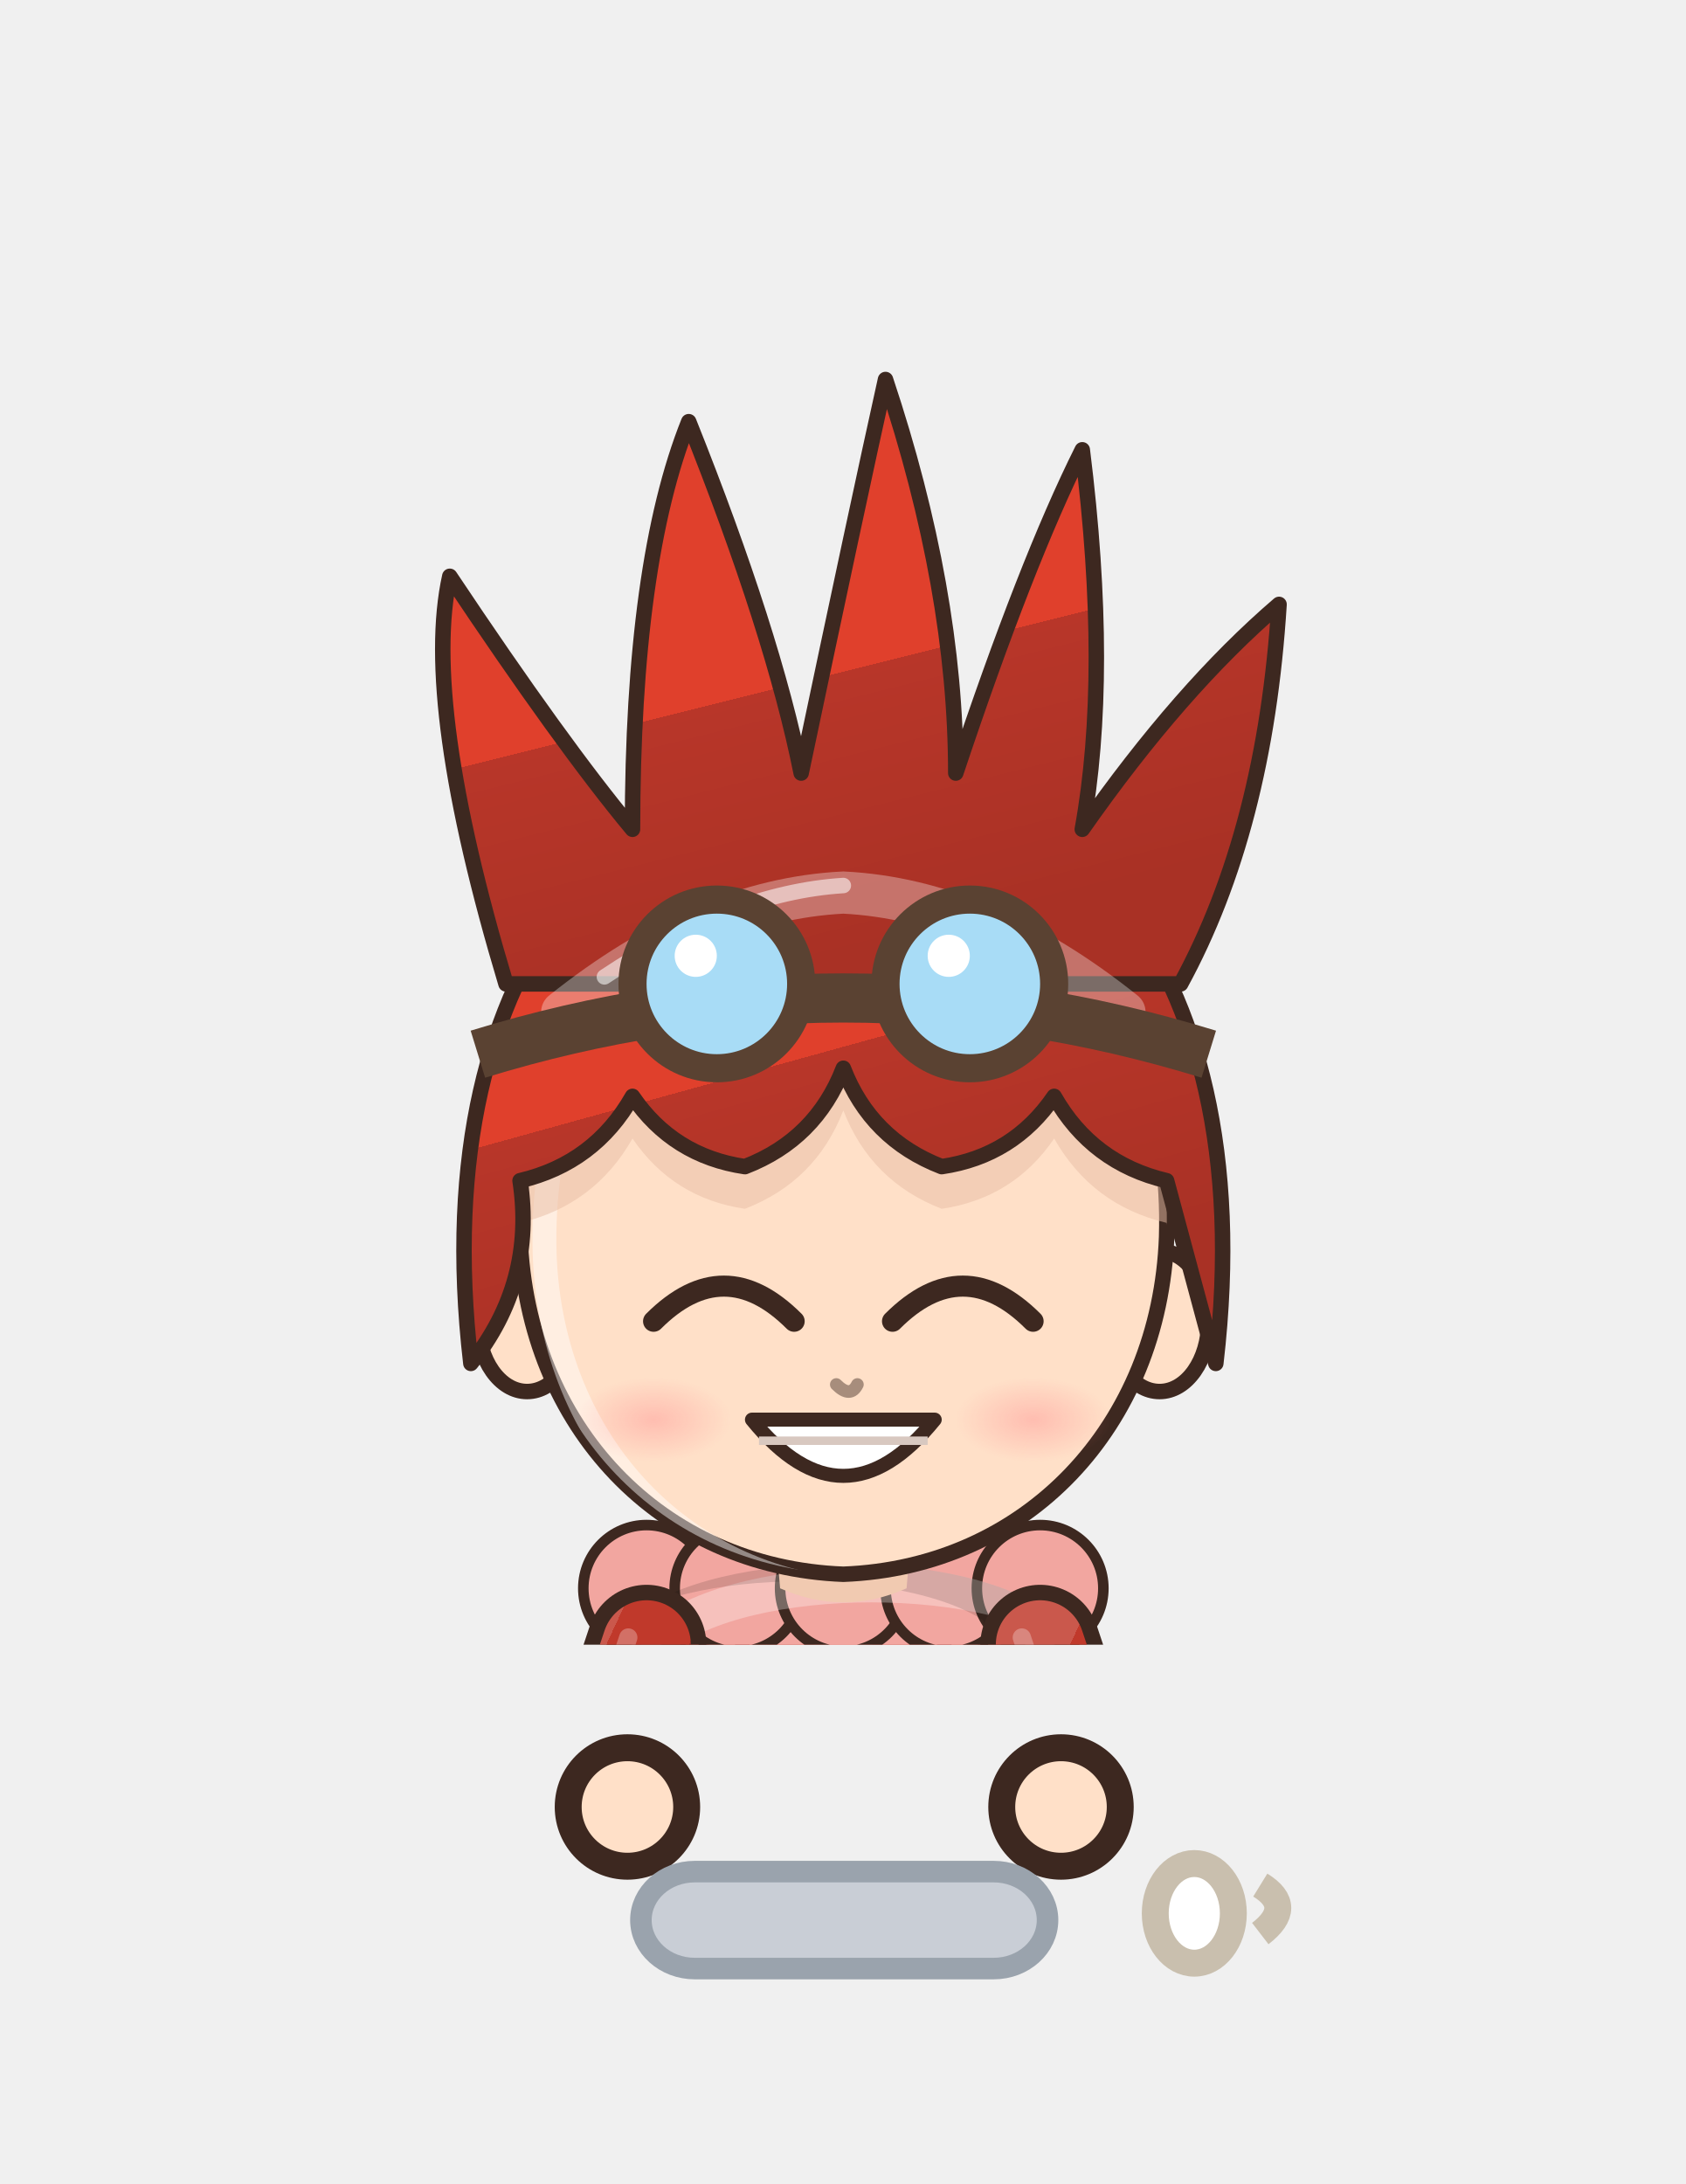
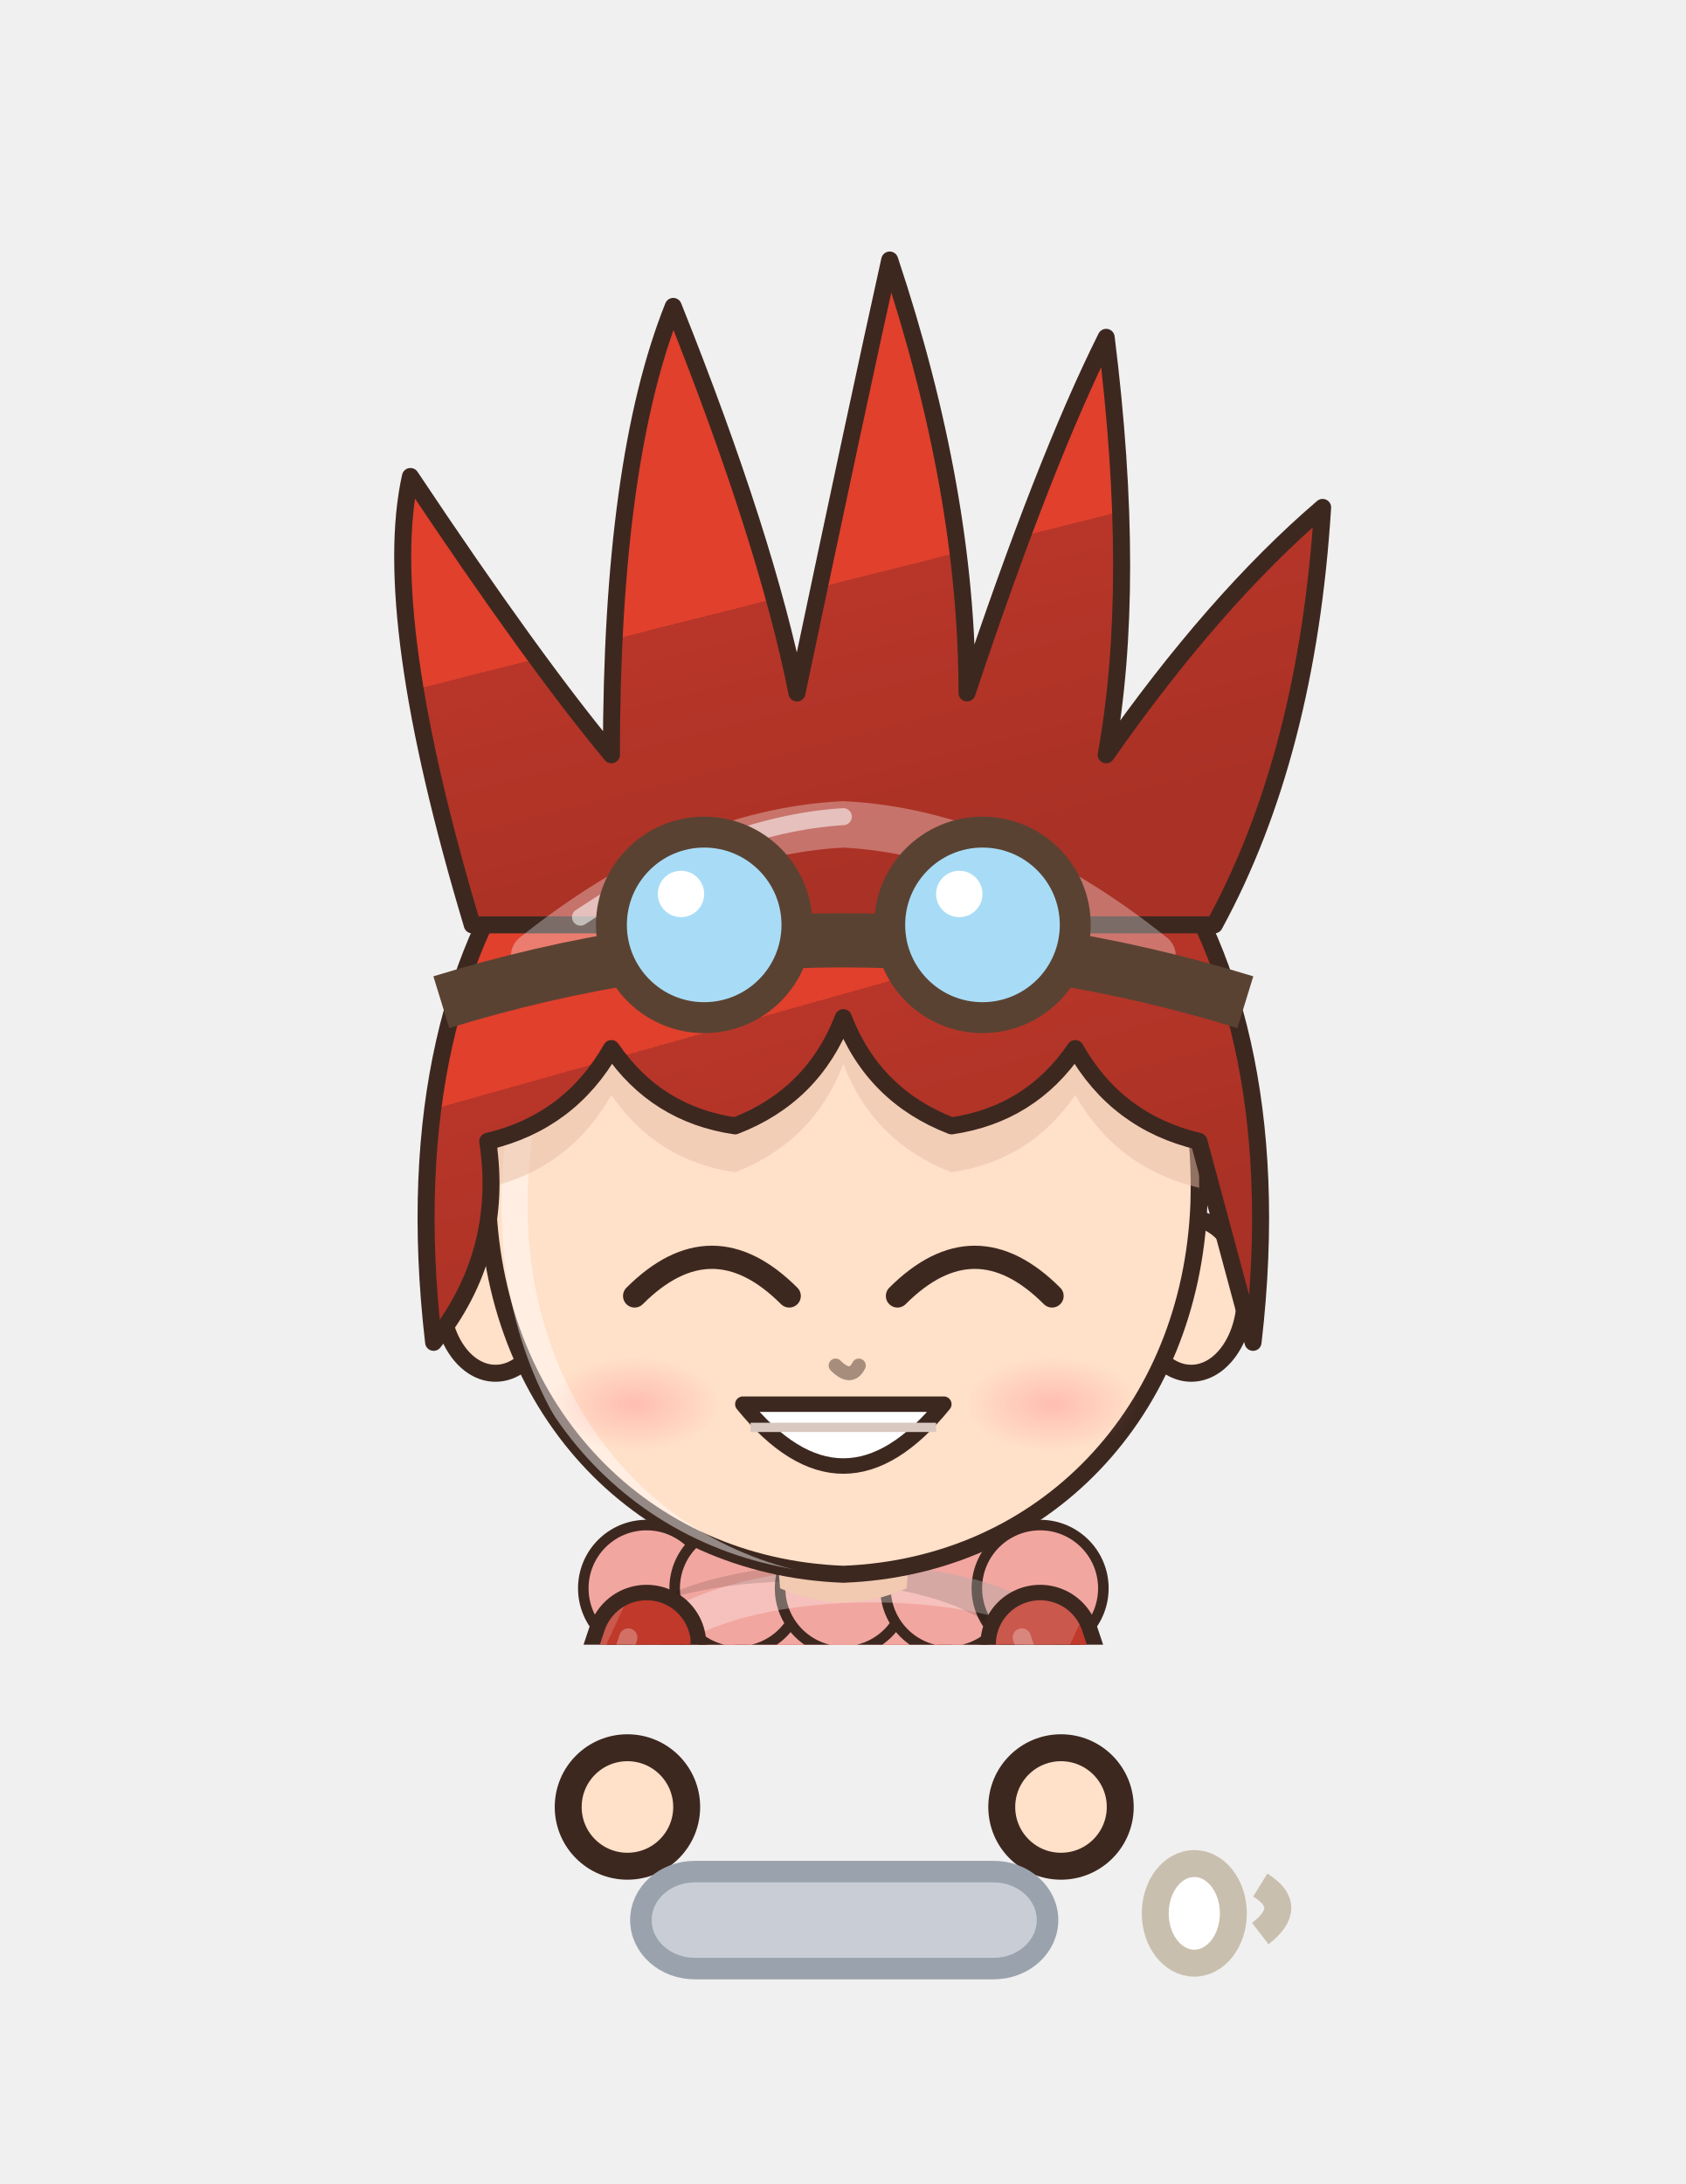
<svg xmlns="http://www.w3.org/2000/svg" viewBox="972.4 332.9 62.6 81.1" width="62.6" height="81.1">
  <svg x="972.4" y="332.9" viewBox="-120 -180 240 234.02" width="62.634" height="61.073">
    <defs>
      <linearGradient id="hair107" x1="0" y1="0" x2=".35" y2="1">
        <stop offset="0" stop-color="#e45e4d" />
        <stop offset=".16" stop-color="#e45e4d" />
        <stop offset=".16" stop-color="#e0402c" />
        <stop offset=".58" stop-color="#e0402c" />
        <stop offset=".58" stop-color="#b83629" />
        <stop offset="1" stop-color="#a93125" />
      </linearGradient>
      <radialGradient id="skin107" cx=".4" cy=".32" r=".85">
        <stop offset="0" stop-color="#ffe0c8" />
        <stop offset=".84" stop-color="#ffe0c8" />
        <stop offset=".84" stop-color="#f1cab1" />
        <stop offset="1" stop-color="#f1cab1" />
      </radialGradient>
      <linearGradient id="cloth107" x1="0" y1="0" x2=".45" y2="1">
        <stop offset="0" stop-color="#ca584c" />
        <stop offset=".16" stop-color="#ca584c" />
        <stop offset=".16" stop-color="#c0392b" />
        <stop offset=".6" stop-color="#c0392b" />
        <stop offset=".6" stop-color="#a23129" />
        <stop offset="1" stop-color="#952d25" />
      </linearGradient>
      <linearGradient id="iris107" x1="0" y1="0" x2="0" y2="1">
        <stop offset="0" stop-color="#5a481a" />
        <stop offset=".5" stop-color="#c9a23a" />
        <stop offset="1" stop-color="#e1cb92" />
      </linearGradient>
      <linearGradient id="straw107" x1="0" y1="0" x2=".3" y2="1">
        <stop offset="0" stop-color="#ffe7aa" />
        <stop offset=".16" stop-color="#ffe7aa" />
        <stop offset=".16" stop-color="#ffe39a" />
        <stop offset=".58" stop-color="#ffe39a" />
        <stop offset=".58" stop-color="#e9b456" />
        <stop offset="1" stop-color="#d6a54f" />
      </linearGradient>
      <radialGradient id="blush107">
        <stop offset="0" stop-color="#ff7f86" stop-opacity=".9" />
        <stop offset="1" stop-color="#ff7f86" stop-opacity="0" />
      </radialGradient>
      <clipPath id="face107">
        <path d="M -46,-4 C -47,-38 -25,-55 0,-55 C 25,-55 47,-38 46,-4 C 45,23 26,43 0,44 C -26,43 -45,23 -46,-4 Z" />
      </clipPath>
      <clipPath id="torso107">
        <path d="M -30,50 C -34,68 -28,94 -26,124 L 26,124 C 28,94 34,68 30,50 C 18,40 -18,40 -30,50 Z" />
      </clipPath>
    </defs>
    <ellipse cx="0" cy="208" rx="42" ry="7" fill="#000000" opacity=".16" />
+     <g transform="translate(0,44) scale(1.1) translate(0,-44)" />
    <path d="M -23.5,118 Q -24.5,160.0 -20.5,202 L -5.5,202 Q -1.5,160.0 -2.5,118 Z" fill="#2b2a38" stroke="#3d2820" stroke-width="2.2" stroke-linejoin="round" />
    <path d="M -9,124 Q -8,160 -10,196" stroke="#000000" stroke-width="4.5" fill="none" opacity=".14" stroke-linecap="round" />
    <path d="M -18,126 Q -19,150 -18,170" stroke="#ffffff" stroke-width="2" fill="none" opacity=".22" stroke-linecap="round" />
    <ellipse cx="-13" cy="205" rx="14" ry="7" fill="#3a2a24" stroke="#3d2820" stroke-width="2.2" stroke-linejoin="round" />
    <ellipse cx="-17" cy="202.5" rx="5" ry="2" fill="#ffffff" opacity=".35" />
    <path d="M 2.5,118 Q 1.5,160.0 5.5,202 L 20.5,202 Q 24.5,160.0 23.5,118 Z" fill="#2b2a38" stroke="#3d2820" stroke-width="2.2" stroke-linejoin="round" />
    <path d="M 17,124 Q 18,160 16,196" stroke="#000000" stroke-width="4.5" fill="none" opacity=".14" stroke-linecap="round" />
    <path d="M 8,126 Q 7,150 8,170" stroke="#ffffff" stroke-width="2" fill="none" opacity=".22" stroke-linecap="round" />
    <ellipse cx="13" cy="205" rx="14" ry="7" fill="#3a2a24" stroke="#3d2820" stroke-width="2.2" stroke-linejoin="round" />
    <ellipse cx="9" cy="202.5" rx="5" ry="2" fill="#ffffff" opacity=".35" />
    <path d="M -30,50 C -34,68 -28,94 -26,124 L 26,124 C 28,94 34,68 30,50 C 18,40 -18,40 -30,50 Z" fill="url(#cloth107)" stroke="#3d2820" stroke-width="2.2" stroke-linejoin="round" />
    <path d="M -11,42 L 11,42 L 11,124 L -11,124 Z" fill="#f2a6a0" />
    <path d="M -11,42 L -20,74 L -11,124 M 11,42 L 20,74 L 11,124" stroke="#852a27" stroke-width="2" fill="none" />
    <circle cx="-28" cy="46" r="9" fill="#f2a6a0" stroke="#3d2820" stroke-width="1.5" />
    <circle cx="-15" cy="46" r="9" fill="#f2a6a0" stroke="#3d2820" stroke-width="1.5" />
    <circle cx="0" cy="46" r="9" fill="#f2a6a0" stroke="#3d2820" stroke-width="1.5" />
    <circle cx="15" cy="46" r="9" fill="#f2a6a0" stroke="#3d2820" stroke-width="1.5" />
    <circle cx="28" cy="46" r="9" fill="#f2a6a0" stroke="#3d2820" stroke-width="1.5" />
    <g clip-path="url(#torso107)">
      <path d="M -30,50 C -34,68 -28,94 -26,124 L 26,124 C 28,94 34,68 30,50 C 18,40 -18,40 -30,50 Z" transform="translate(4,3)" fill="none" stroke="#ffffff" stroke-width="5" opacity=".3" />
      <path d="M -30,50 C -34,68 -28,94 -26,124 L 26,124 C 28,94 34,68 30,50 C 18,40 -18,40 -30,50 Z" transform="translate(-6,-2)" fill="none" stroke="#000000" stroke-width="9" opacity=".13" />
    </g>
    <path d="M -27,112 L -36,176 L -10,176 L -9,118 Z M 27,112 L 36,176 L 10,176 L 9,118 Z" fill="url(#cloth107)" stroke="#3d2820" stroke-width="2.2" stroke-linejoin="round" />
    <path d="M -28,54 L -38,84 L -31,102" stroke="#3d2820" stroke-width="17" fill="none" stroke-linecap="round" stroke-linejoin="round" />
    <path d="M -28,54 L -38,84 L -31,102" stroke="url(#cloth107)" stroke-width="12.6" fill="none" stroke-linecap="round" stroke-linejoin="round" />
    <path d="M -28,54 L -38,84 L -31,102" transform="translate(-2.6,-1)" stroke="#ffffff" stroke-width="2.6" fill="none" stroke-linecap="round" stroke-linejoin="round" opacity=".28" />
    <path d="M 28,54 L 38,84 L 31,102" stroke="#3d2820" stroke-width="17" fill="none" stroke-linecap="round" stroke-linejoin="round" />
    <path d="M 28,54 L 38,84 L 31,102" stroke="url(#cloth107)" stroke-width="12.6" fill="none" stroke-linecap="round" stroke-linejoin="round" />
    <path d="M 28,54 L 38,84 L 31,102" transform="translate(-2.6,-1)" stroke="#ffffff" stroke-width="2.6" fill="none" stroke-linecap="round" stroke-linejoin="round" opacity=".28" />
    <circle cx="-31" cy="102" r="8.5" fill="url(#skin107)" stroke="#3d2820" stroke-width="2.2" />
    <circle cx="31" cy="102" r="8.5" fill="url(#skin107)" stroke="#3d2820" stroke-width="2.2" />
    <path d="M -44,64 L -32,62 L -31,72 L -43,74 Z" fill="#5cb87a" stroke="#3d2820" stroke-width="1.4" />
    <path d="M -10,34 L 10,34 L 9,46 Q 0,50 -9,46 Z" fill="#f1cab1" />
-     <ellipse cx="-45" cy="8" rx="7" ry="10" fill="url(#skin107)" stroke="#3d2820" stroke-width="2.2" stroke-linejoin="round" />
-     <ellipse cx="45" cy="8" rx="7" ry="10" fill="url(#skin107)" stroke="#3d2820" stroke-width="2.2" stroke-linejoin="round" />
-     <path d="M -46,-4 C -47,-38 -25,-55 0,-55 C 25,-55 47,-38 46,-4 C 45,23 26,43 0,44 C -26,43 -45,23 -46,-4 Z" fill="url(#skin107)" stroke="#3d2820" stroke-width="2.2" stroke-linejoin="round" />
-     <g clip-path="url(#face107)">
-       <path d="M -46,-4 C -47,-38 -25,-55 0,-55 C 25,-55 47,-38 46,-4 C 45,23 26,43 0,44 C -26,43 -45,23 -46,-4 Z" transform="translate(3.5,2.5)" fill="none" stroke="#ffffff" stroke-width="3.4" opacity=".45" />
+     <g transform="translate(0,44) scale(1.1) translate(0,-44)">
+       <ellipse cx="-45" cy="8" rx="7" ry="10" fill="url(#skin107)" stroke="#3d2820" stroke-width="2.2" stroke-linejoin="round" />
+       <ellipse cx="45" cy="8" rx="7" ry="10" fill="url(#skin107)" stroke="#3d2820" stroke-width="2.2" stroke-linejoin="round" />
+       <path d="M -46,-4 C -47,-38 -25,-55 0,-55 C 25,-55 47,-38 46,-4 C 45,23 26,43 0,44 C -26,43 -45,23 -46,-4 Z" fill="url(#skin107)" stroke="#3d2820" stroke-width="2.2" stroke-linejoin="round" />
+       <g clip-path="url(#face107)">
+         <path d="M -46,-4 C -47,-38 -25,-55 0,-55 C 25,-55 47,-38 46,-4 C 45,23 26,43 0,44 C -26,43 -45,23 -46,-4 Z" transform="translate(3.5,2.5)" fill="none" stroke="#ffffff" stroke-width="3.4" opacity=".45" />
+       </g>
+       <g clip-path="url(#face107)">
+         <path d="M -53,14 C -60,-46 -28,-72 0,-72 C 28,-72 60,-46 53,14 L 46,-12 Q 35.4,-14.5 30,-24 Q 24.2,-15.5 14,-14 Q 3.9,-17.9 0,-28 Q -3.9,-17.9 -14,-14 Q -24.2,-15.5 -30,-24 Q -35.4,-14.5 -46,-12 Q -43.8,2.5 -53,14 Z" transform="translate(0,6)" fill="#e7bca4" opacity=".5" />
+       </g>
+       <path d="M -27,8 Q -17,-2 -7,8" stroke="#3d2820" stroke-width="3" fill="none" stroke-linecap="round" />
+       <path d="M 7,8 Q 17,-2 27,8" stroke="#3d2820" stroke-width="3" fill="none" stroke-linecap="round" />
+       <path d="M -13,22 Q 0,38 13,22 Z" fill="#ffffff" stroke="#3d2820" stroke-width="2" stroke-linejoin="round" />
+       <path d="M -12,25 L 12,25" stroke="#d8c8c0" stroke-width="1.2" />
+       <ellipse cx="-27" cy="22" rx="11" ry="6" fill="url(#blush107)" opacity="0.40" />
+       <ellipse cx="27" cy="22" rx="11" ry="6" fill="url(#blush107)" opacity="0.40" />
+       <path d="M -1,17 Q 1,19 2,17" stroke="#a78d7c" stroke-width="1.8" fill="none" stroke-linecap="round" />
+       <path d="M -53,14 C -60,-46 -28,-72 0,-72 C 28,-72 60,-46 53,14 L 46,-12 Q 35.4,-14.5 30,-24 Q 24.2,-15.5 14,-14 Q 3.9,-17.9 0,-28 Q -3.9,-17.9 -14,-14 Q -24.2,-15.5 -30,-24 Q -35.4,-14.5 -46,-12 Q -43.8,2.5 -53,14 Z" fill="url(#hair107)" stroke="#3d2820" stroke-width="2.2" stroke-linejoin="round" />
+       <path d="M -48,-40 Q -60,-80 -56,-98 Q -40,-74 -30,-62 Q -30,-100 -22,-120 Q -10,-90 -6,-70 Q 2,-108 6,-126 Q 16,-96 16,-70 Q 26,-100 34,-116 Q 38,-84 34,-62 Q 48,-82 62,-94 Q 60,-62 48,-40 Z" fill="url(#hair107)" stroke="#3d2820" stroke-width="2.2" stroke-linejoin="round" />
+       <defs>
+         <clipPath id="hf107">
+           <path d="M -53,14 C -60,-46 -28,-72 0,-72 C 28,-72 60,-46 53,14 L 46,-12 Q 35.4,-14.5 30,-24 Q 24.2,-15.5 14,-14 Q 3.9,-17.9 0,-28 Q -3.9,-17.9 -14,-14 Q -24.2,-15.5 -30,-24 Q -35.4,-14.5 -46,-12 Q -43.8,2.5 -53,14 Z" />
+         </clipPath>
+       </defs>
+       <g clip-path="url(#hf107)">
+         <path d="M -40,-36 Q -20,-52 0,-53 Q 20,-52 40,-36" stroke="#ffffff" stroke-width="6" fill="none" stroke-linecap="round" opacity=".32" />
+         <path d="M -34,-41 Q -16,-53 0,-54" stroke="#ffffff" stroke-width="2.2" fill="none" stroke-linecap="round" opacity=".55" />
+       </g>
+       <path d="M -52,-30 Q 0,-46 52,-30" stroke="#5a4232" stroke-width="7" fill="none" />
+       <circle cx="-18" cy="-40" r="12" fill="#a8dcf6" stroke="#5a4232" stroke-width="4" />
+       <circle cx="-21" cy="-44" r="3" fill="#ffffff" />
+       <circle cx="18" cy="-40" r="12" fill="#a8dcf6" stroke="#5a4232" stroke-width="4" />
+       <circle cx="15" cy="-44" r="3" fill="#ffffff" />
    </g>
-     <g clip-path="url(#face107)">
-       <path d="M -53,14 C -60,-46 -28,-72 0,-72 C 28,-72 60,-46 53,14 L 46,-12 Q 35.4,-14.5 30,-24 Q 24.2,-15.5 14,-14 Q 3.9,-17.9 0,-28 Q -3.9,-17.9 -14,-14 Q -24.2,-15.5 -30,-24 Q -35.4,-14.5 -46,-12 Q -43.8,2.5 -53,14 Z" transform="translate(0,6)" fill="#e7bca4" opacity=".5" />
-     </g>
-     <path d="M -27,8 Q -17,-2 -7,8" stroke="#3d2820" stroke-width="3" fill="none" stroke-linecap="round" />
-     <path d="M 7,8 Q 17,-2 27,8" stroke="#3d2820" stroke-width="3" fill="none" stroke-linecap="round" />
-     <path d="M -13,22 Q 0,38 13,22 Z" fill="#ffffff" stroke="#3d2820" stroke-width="2" stroke-linejoin="round" />
-     <path d="M -12,25 L 12,25" stroke="#d8c8c0" stroke-width="1.2" />
-     <ellipse cx="-27" cy="22" rx="11" ry="6" fill="url(#blush107)" opacity="0.40" />
-     <ellipse cx="27" cy="22" rx="11" ry="6" fill="url(#blush107)" opacity="0.40" />
-     <path d="M -1,17 Q 1,19 2,17" stroke="#a78d7c" stroke-width="1.8" fill="none" stroke-linecap="round" />
-     <path d="M -53,14 C -60,-46 -28,-72 0,-72 C 28,-72 60,-46 53,14 L 46,-12 Q 35.4,-14.5 30,-24 Q 24.2,-15.5 14,-14 Q 3.9,-17.9 0,-28 Q -3.9,-17.9 -14,-14 Q -24.2,-15.5 -30,-24 Q -35.4,-14.5 -46,-12 Q -43.8,2.5 -53,14 Z" fill="url(#hair107)" stroke="#3d2820" stroke-width="2.2" stroke-linejoin="round" />
-     <path d="M -48,-40 Q -60,-80 -56,-98 Q -40,-74 -30,-62 Q -30,-100 -22,-120 Q -10,-90 -6,-70 Q 2,-108 6,-126 Q 16,-96 16,-70 Q 26,-100 34,-116 Q 38,-84 34,-62 Q 48,-82 62,-94 Q 60,-62 48,-40 Z" fill="url(#hair107)" stroke="#3d2820" stroke-width="2.2" stroke-linejoin="round" />
-     <defs>
-       <clipPath id="hf107">
-         <path d="M -53,14 C -60,-46 -28,-72 0,-72 C 28,-72 60,-46 53,14 L 46,-12 Q 35.4,-14.5 30,-24 Q 24.2,-15.5 14,-14 Q 3.9,-17.9 0,-28 Q -3.9,-17.9 -14,-14 Q -24.2,-15.5 -30,-24 Q -35.4,-14.5 -46,-12 Q -43.8,2.5 -53,14 Z" />
-       </clipPath>
-     </defs>
-     <g clip-path="url(#hf107)">
-       <path d="M -40,-36 Q -20,-52 0,-53 Q 20,-52 40,-36" stroke="#ffffff" stroke-width="6" fill="none" stroke-linecap="round" opacity=".32" />
-       <path d="M -34,-41 Q -16,-53 0,-54" stroke="#ffffff" stroke-width="2.2" fill="none" stroke-linecap="round" opacity=".55" />
-     </g>
-     <path d="M -52,-30 Q 0,-46 52,-30" stroke="#5a4232" stroke-width="7" fill="none" />
-     <circle cx="-18" cy="-40" r="12" fill="#a8dcf6" stroke="#5a4232" stroke-width="4" />
-     <circle cx="-21" cy="-44" r="3" fill="#ffffff" />
-     <circle cx="18" cy="-40" r="12" fill="#a8dcf6" stroke="#5a4232" stroke-width="4" />
-     <circle cx="15" cy="-44" r="3" fill="#ffffff" />
  </svg>
  <circle cx="995.7" cy="400.0" r="2.2" fill="#ffe0c8" stroke="#3d2820" stroke-width="1.0" />
  <circle cx="1011.8" cy="400.0" r="2.2" fill="#ffe0c8" stroke="#3d2820" stroke-width="1.0" />
  <rect x="996.2" y="402.4" width="15.1" height="3.6" rx="2" fill="#c9ced6" stroke="#9aa3ad" stroke-width=".8" />
  <rect x="1015.3" y="402.1" width="2.9" height="3.7" rx="2" fill="#ffffff" stroke="#c9bfae" />
  <path d="M 1019.2,402.9 q 1.3,0.8 0,1.8" stroke="#c9bfae" fill="none" />
</svg>
